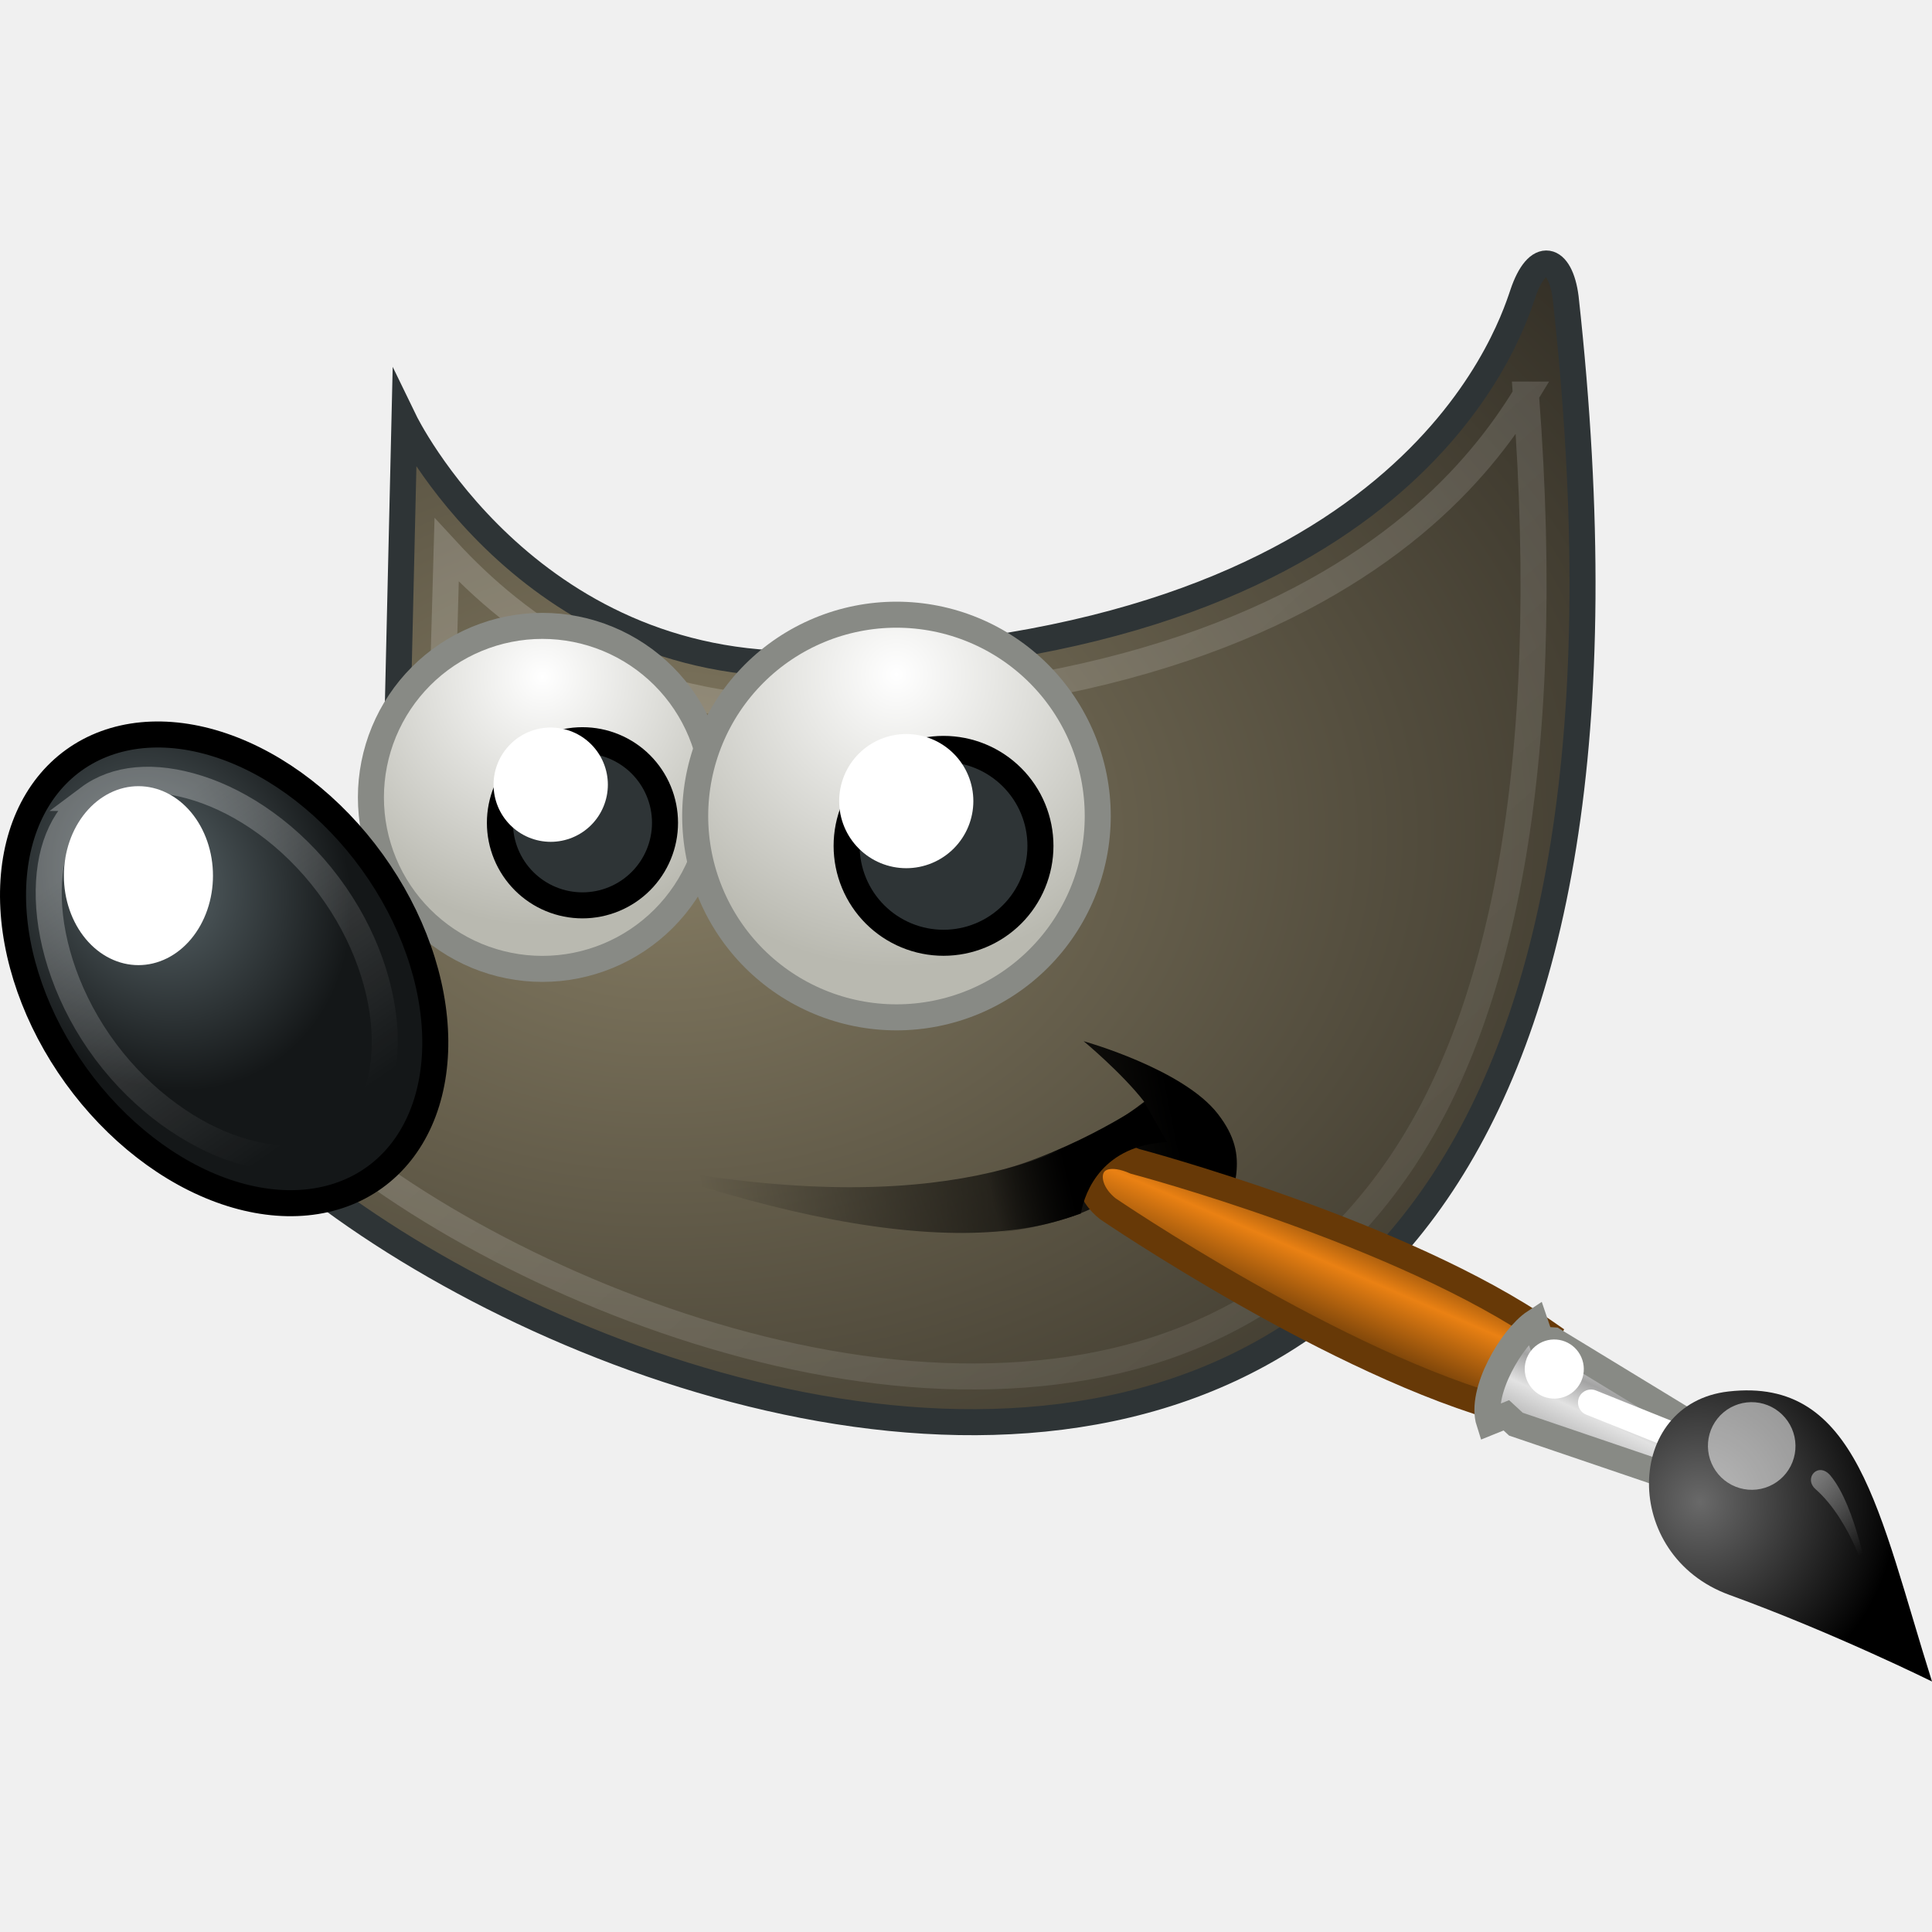
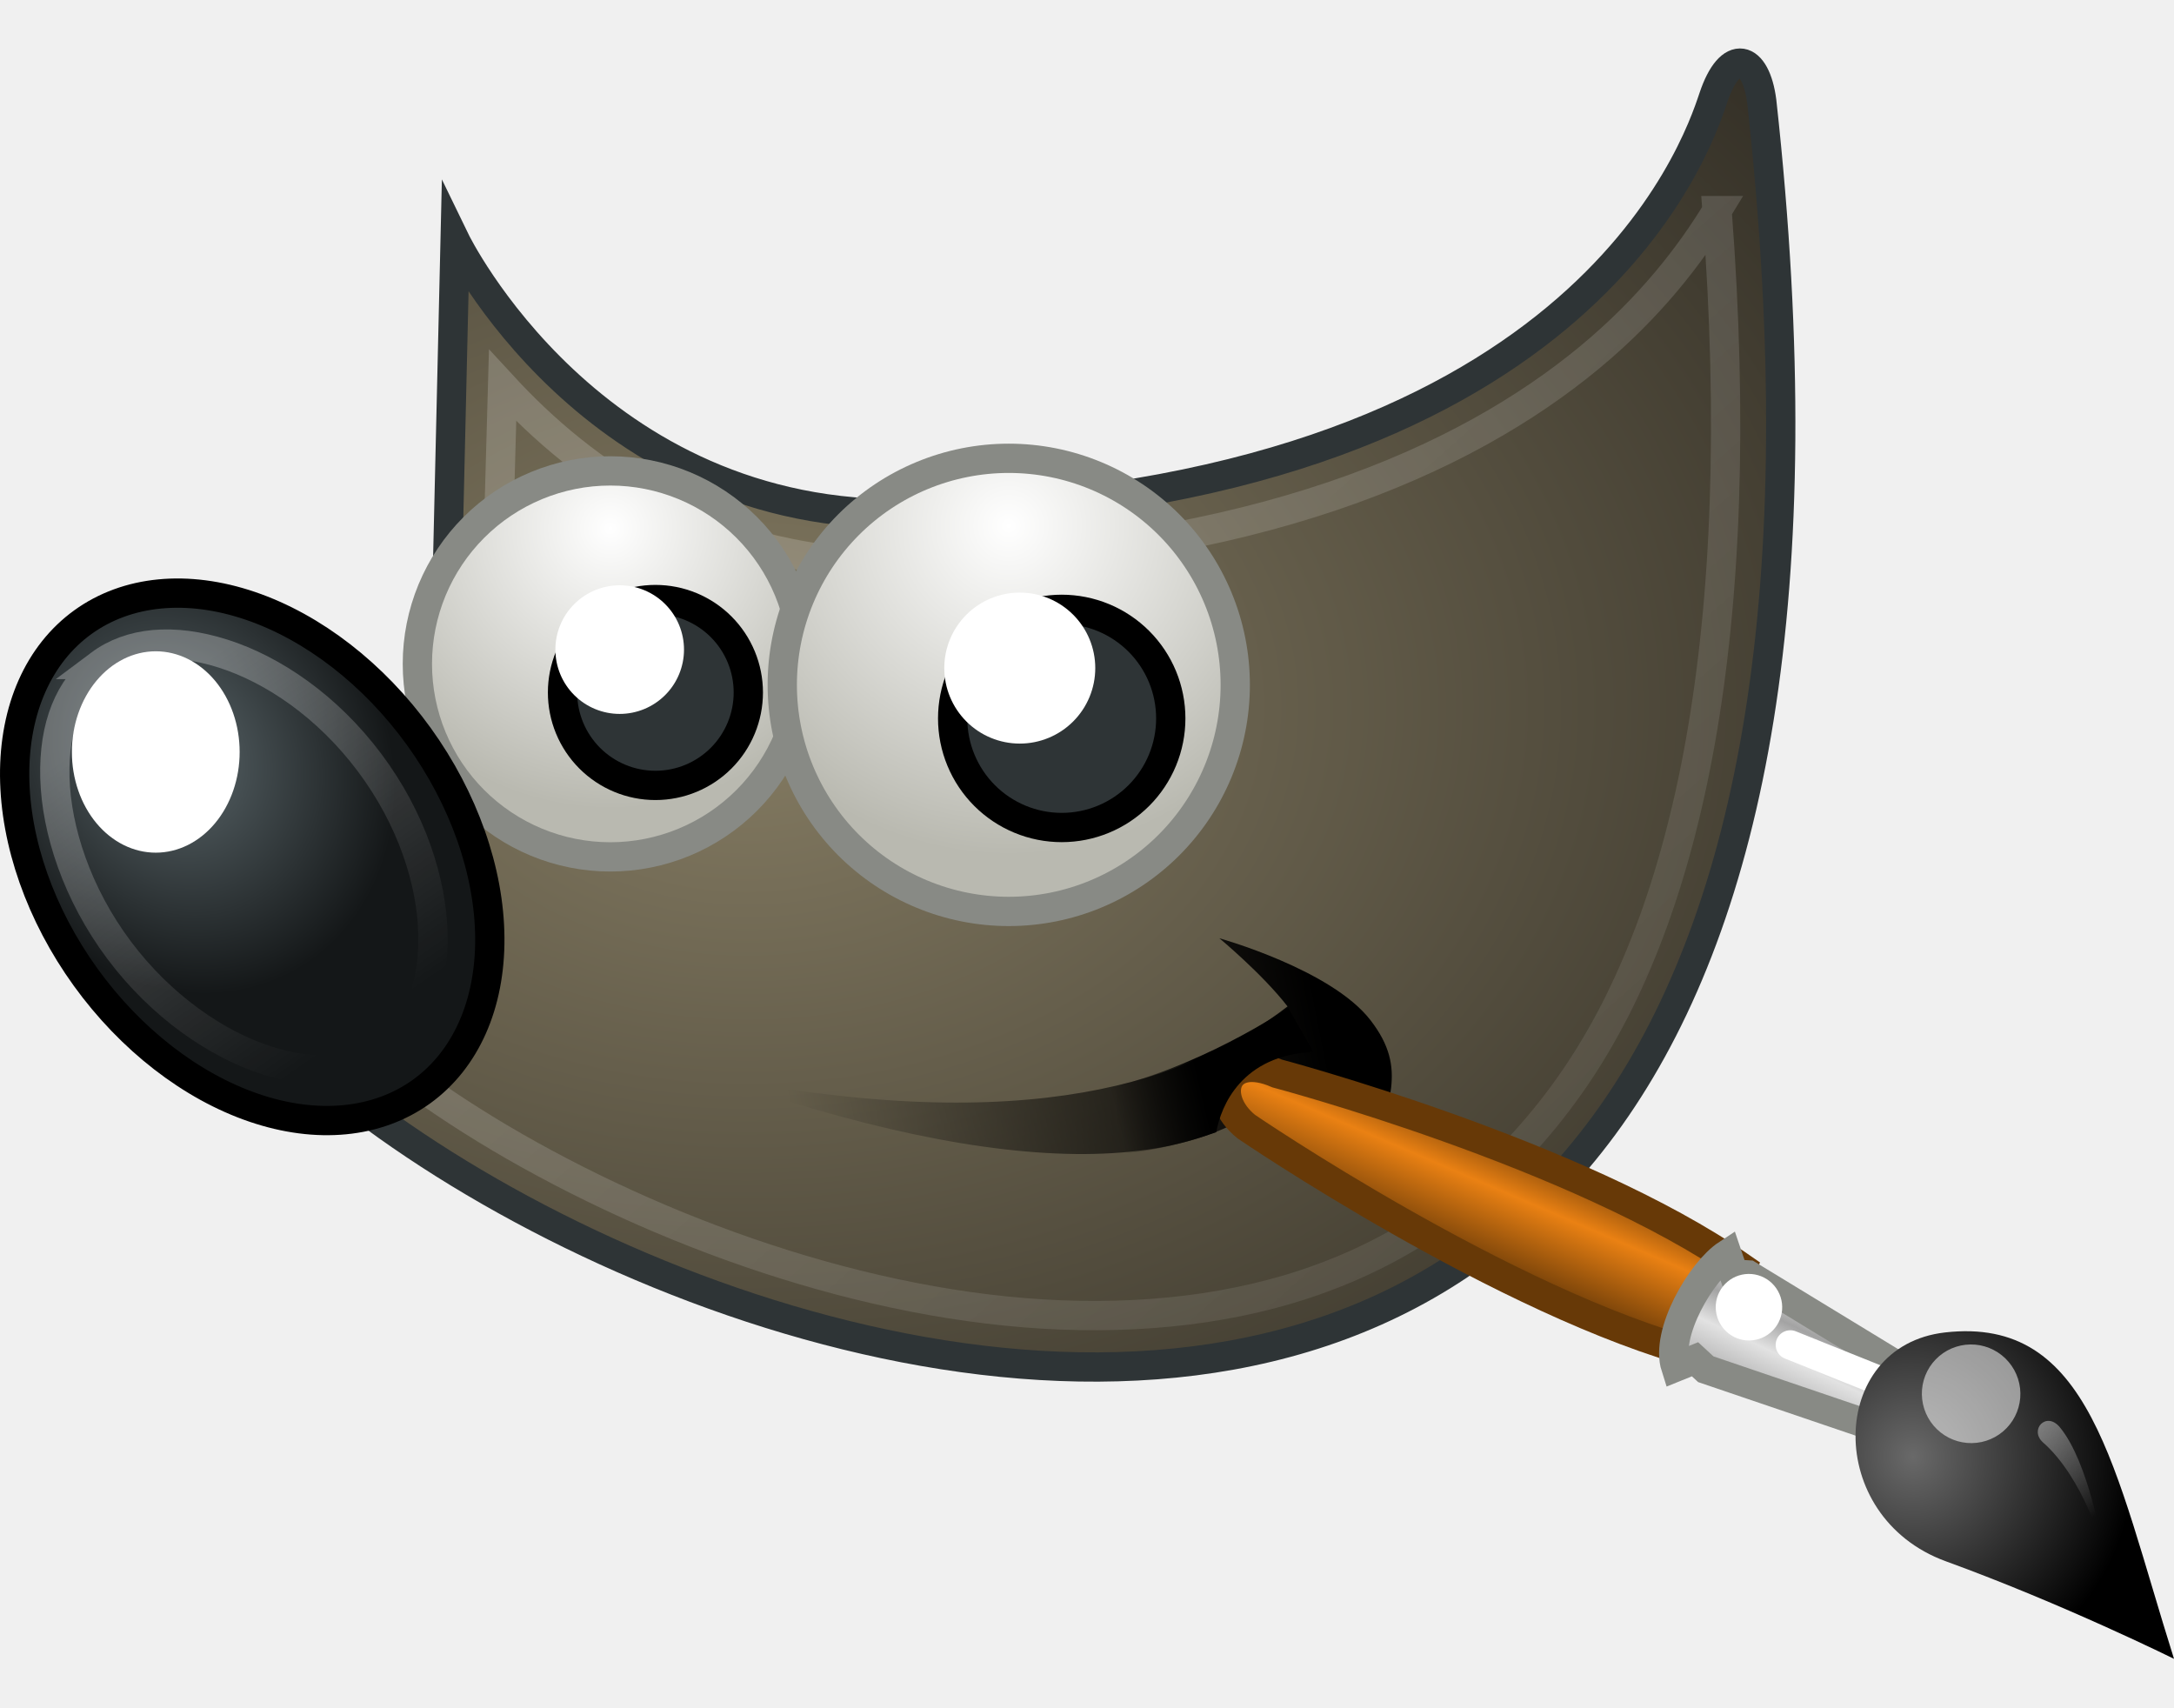
- <svg xmlns="http://www.w3.org/2000/svg" width="512" height="512" viewBox="0 0 512 512" fill="none" version="1.1" id="svg117">
-   <g clip-path="url(#clip0_419_13)" id="g42" transform="matrix(1.047704,0,0,1.047704,-8.753856,-27.78742)">
+ <svg xmlns="http://www.w3.org/2000/svg" width="652" height="512" viewBox="0 0 652 512" fill="none" version="1.1" id="svg117">
+   <g clip-path="url(#clip0_419_13)" id="g42" transform="matrix(1.334185,0,0,1.334185,-11.14749,-105.3855)">
    <path fill-rule="evenodd" clip-rule="evenodd" d="m 110.66,132.991 c 0,0 30.661,63.228 102.392,61.444 150.32,-3.771 176.679,-82.186 180.451,-93.5 3.771,-11.313 9.541,-9.6 10.875,0.856 C 453.405,546.797 64.144,355.863 50.32,280.069 127.63,257.442 108.774,214.072 108.774,214.072 Z" fill="url(#paint0_radial_419_13)" stroke="#2e3436" stroke-width="6.583" stroke-miterlimit="10" id="path2" style="fill:url(#paint0_radial_419_13)" />
    <path fill-rule="evenodd" clip-rule="evenodd" d="m 167.87,320.705 c 71.881,14.376 108.487,1.046 129.911,-15.497 -5.657,-7.307 -15.321,-15.32 -15.321,-15.32 0,0 25.102,6.975 33.941,18.384 8.814,11.377 3.273,18.387 0.966,32.943 -5.135,-12.785 -14.719,-17.58 -16.017,-22.66 -19.267,26.634 -67.269,25.528 -133.48,2.15 z" fill="url(#paint1_linear_419_13)" id="path4" style="fill:url(#paint1_linear_419_13)" />
    <path opacity="0.185" fill-rule="evenodd" clip-rule="evenodd" d="m 394.333,126.333 c -5.994,9.887 -15.002,21.687 -28.666,33 -28.074,23.243 -75.206,44.399 -152.334,46.334 -45.06,1.12 -74.162,-20.631 -92,-40 L 120,213.333 c 1.452,4.468 4.432,14.832 -0.667,29 -5.486,15.246 -22.981,30.842 -53,42.667 2.67,5.568 5.285,11.132 13.333,19 10.965,10.719 26.208,22.273 44.333,32.667 36.25,20.788 83.217,37.261 127,38 43.783,0.739 83.809,-13.169 111.333,-53.334 25.374,-37.026 39.28,-99.711 32,-195 z" stroke="url(#paint2_linear_419_13)" stroke-width="6.583" stroke-miterlimit="10" id="path6" style="stroke:url(#paint2_linear_419_13)" />
    <path fill-rule="evenodd" clip-rule="evenodd" d="m 188.913,228.215 c 0.002,5.696 -1.119,11.337 -3.298,16.6 -2.179,5.263 -5.373,10.045 -9.4,14.073 -4.028,4.029 -8.809,7.224 -14.072,9.404 -5.262,2.181 -10.903,3.303 -16.599,3.303 -5.696,0 -11.336,-1.122 -16.599,-3.303 -5.262,-2.18 -10.044,-5.375 -14.071,-9.404 -4.028,-4.028 -7.222,-8.81 -9.401,-14.073 -2.179,-5.263 -3.299,-10.904 -3.298,-16.6 -10e-4,-5.697 1.119,-11.337 3.298,-16.6 2.179,-5.264 5.373,-10.046 9.401,-14.074 4.027,-4.028 8.809,-7.224 14.071,-9.404 5.263,-2.18 10.903,-3.303 16.599,-3.303 5.696,0 11.337,1.123 16.599,3.303 5.263,2.18 10.044,5.376 14.072,9.404 4.027,4.028 7.221,8.81 9.4,14.074 2.179,5.263 3.3,10.903 3.298,16.6 z" fill="url(#paint3_radial_419_13)" stroke="#888a85" stroke-width="6.583" stroke-miterlimit="10" id="path8" style="fill:url(#paint3_radial_419_13)" />
    <path fill-rule="evenodd" clip-rule="evenodd" d="m 102.519,244.555 c 10.095,13.992 15.829,30.259 15.94,45.222 0.112,14.963 -5.408,27.396 -15.344,34.564 -9.937,7.169 -23.476,8.485 -37.64,3.66 C 51.311,323.176 37.683,312.605 27.588,298.613 17.494,284.62 11.76,268.354 11.649,253.391 c -0.112,-14.963 5.408,-27.396 15.344,-34.565 9.936,-7.168 23.476,-8.485 37.64,-3.66 14.164,4.825 27.792,15.397 37.886,29.389 z" fill="url(#paint4_radial_419_13)" stroke="#000000" stroke-width="6.583" stroke-miterlimit="10" id="path10" style="fill:url(#paint4_radial_419_13)" />
    <path fill-rule="evenodd" clip-rule="evenodd" d="m 176.567,234.64 c 0.001,2.742 -0.539,5.458 -1.588,7.992 -1.049,2.535 -2.587,4.837 -4.526,6.777 -1.939,1.94 -4.241,3.478 -6.775,4.528 -2.534,1.05 -5.25,1.59 -7.993,1.59 -2.742,0 -5.458,-0.54 -7.992,-1.59 -2.534,-1.05 -4.836,-2.588 -6.775,-4.528 -1.939,-1.94 -3.477,-4.242 -4.526,-6.777 -1.049,-2.534 -1.589,-5.25 -1.588,-7.992 -0.001,-2.743 0.539,-5.459 1.588,-7.993 1.049,-2.534 2.587,-4.837 4.526,-6.777 1.939,-1.94 4.241,-3.478 6.775,-4.528 2.534,-1.05 5.25,-1.59 7.992,-1.59 2.743,0 5.459,0.54 7.993,1.59 2.534,1.05 4.836,2.588 6.775,4.528 1.939,1.94 3.477,4.243 4.526,6.777 1.049,2.534 1.589,5.25 1.588,7.993 z" fill="#2e3436" stroke="#000000" stroke-width="6.583" stroke-miterlimit="10" id="path12" />
    <path opacity="0.281" fill-rule="evenodd" clip-rule="evenodd" d="m 30.776,228.356 c -6.815,5.104 -10.407,13.741 -10.083,25.46 0.324,11.72 4.949,26.069 14.441,38.743 9.493,12.674 21.962,21.148 33.117,24.755 11.155,3.606 20.453,2.588 27.268,-2.516 6.815,-5.104 10.419,-14.153 10.15,-25.927 -0.27,-11.773 -4.77,-25.829 -14.242,-38.476 -9.472,-12.646 -21.695,-20.918 -32.917,-24.488 -11.223,-3.57 -20.92,-2.655 -27.735,2.449 z" stroke="url(#paint5_linear_419_13)" stroke-width="6.583" stroke-miterlimit="10" id="path14" style="stroke:url(#paint5_linear_419_13)" />
    <path fill-rule="evenodd" clip-rule="evenodd" d="m 62.225,248.014 c 6e-4,2.971 -0.487,5.914 -1.434,8.66 -0.947,2.746 -2.336,5.241 -4.087,7.343 -1.751,2.102 -3.83,3.769 -6.118,4.906 -2.288,1.138 -4.74,1.723 -7.217,1.723 -2.477,0 -4.929,-0.585 -7.217,-1.723 -2.288,-1.137 -4.367,-2.804 -6.118,-4.906 -1.751,-2.102 -3.14,-4.597 -4.087,-7.343 -0.947,-2.746 -1.435,-5.689 -1.434,-8.66 -6e-4,-2.972 0.487,-5.915 1.434,-8.661 0.947,-2.746 2.336,-5.241 4.087,-7.343 1.751,-2.102 3.83,-3.769 6.118,-4.906 2.288,-1.138 4.74,-1.723 7.217,-1.723 2.477,0 4.929,0.585 7.217,1.723 2.288,1.137 4.367,2.804 6.118,4.906 1.751,2.102 3.14,4.597 4.087,7.343 0.947,2.746 1.435,5.689 1.434,8.661 z" fill="#ffffff" id="path16" />
    <path fill-rule="evenodd" clip-rule="evenodd" d="m 162.11,225.002 c 0,3.834 -1.523,7.511 -4.234,10.222 -2.711,2.711 -6.388,4.234 -10.222,4.234 -3.834,0 -7.511,-1.523 -10.222,-4.234 -2.711,-2.711 -4.234,-6.388 -4.234,-10.222 0,-3.834 1.523,-7.511 4.234,-10.222 2.711,-2.711 6.388,-4.235 10.222,-4.235 3.834,0 7.511,1.524 10.222,4.235 2.711,2.711 4.234,6.388 4.234,10.222 z" fill="#ffffff" id="path18" />
    <path fill-rule="evenodd" clip-rule="evenodd" d="m 286.023,232.929 c 10e-4,6.687 -1.314,13.308 -3.872,19.487 -2.558,6.178 -6.308,11.792 -11.035,16.521 -4.728,4.729 -10.341,8.48 -16.519,11.039 -6.178,2.56 -12.799,3.877 -19.486,3.877 -6.687,0 -13.308,-1.317 -19.486,-3.877 -6.178,-2.559 -11.791,-6.31 -16.519,-11.039 -4.727,-4.729 -8.477,-10.343 -11.035,-16.521 -2.558,-6.179 -3.873,-12.8 -3.872,-19.487 -0.001,-6.687 1.314,-13.309 3.872,-19.487 2.558,-6.179 6.308,-11.793 11.035,-16.522 4.728,-4.729 10.341,-8.48 16.519,-11.039 6.178,-2.56 12.799,-3.877 19.486,-3.877 6.687,0 13.308,1.317 19.486,3.877 6.178,2.559 11.791,6.31 16.519,11.039 4.727,4.729 8.477,10.343 11.035,16.522 2.558,6.178 3.873,12.8 3.872,19.487 z" fill="url(#paint6_radial_419_13)" stroke="#888a85" stroke-width="6.583" stroke-miterlimit="10" id="path20" style="fill:url(#paint6_radial_419_13)" />
    <path fill-rule="evenodd" clip-rule="evenodd" d="m 271.529,240.471 c 10e-4,3.22 -0.632,6.408 -1.864,9.383 -1.231,2.975 -3.037,5.678 -5.313,7.955 -2.276,2.277 -4.979,4.083 -7.954,5.316 -2.974,1.232 -6.162,1.866 -9.382,1.866 -3.22,0 -6.408,-0.634 -9.382,-1.866 -2.975,-1.233 -5.678,-3.039 -7.954,-5.316 -2.276,-2.277 -4.082,-4.98 -5.313,-7.955 -1.232,-2.975 -1.865,-6.163 -1.864,-9.383 -10e-4,-3.22 0.632,-6.408 1.864,-9.383 1.231,-2.975 3.037,-5.678 5.313,-7.955 2.276,-2.277 4.979,-4.083 7.954,-5.316 2.974,-1.232 6.162,-1.866 9.382,-1.866 3.22,0 6.408,0.634 9.382,1.866 2.975,1.233 5.678,3.039 7.954,5.316 2.276,2.277 4.082,4.98 5.313,7.955 1.232,2.975 1.865,6.163 1.864,9.383 z" fill="#2e3436" stroke="#000000" stroke-width="6.583" stroke-miterlimit="10" id="path22" />
    <path fill-rule="evenodd" clip-rule="evenodd" d="m 254.558,229.157 c 0,4.501 -1.787,8.818 -4.97,12 -3.183,3.183 -7.499,4.971 -12,4.971 -4.501,0 -8.817,-1.788 -12,-4.971 -3.183,-3.182 -4.971,-7.499 -4.971,-12 0,-4.501 1.788,-8.817 4.971,-12 3.183,-3.182 7.499,-4.97 12,-4.97 4.501,0 8.817,1.788 12,4.97 3.183,3.183 4.97,7.499 4.97,12 z" fill="#ffffff" id="path24" />
    <path d="m 390.542,383.507 9.279,-19.642 C 362.856,338.118 295.449,320.28 295.449,320.28 c -11.736,-5.145 -15.139,5.353 -6.938,11.947 0,0 58.254,39.748 102.031,51.28 z" fill="url(#paint7_linear_419_13)" stroke="#673907" stroke-width="6.583" stroke-linecap="round" id="path26" style="fill:url(#paint7_linear_419_13)" />
    <path d="m 437.55,402.317 4.937,-11.682 -41.156,-25.074 -3.237,-0.204 -1.507,-4.443 c -5.794,3.818 -14.009,17.705 -11.551,25.357 l 4.335,-1.753 2.427,2.24 z" fill="url(#paint8_linear_419_13)" stroke="#888a85" stroke-width="6.583" stroke-linecap="round" id="path28" style="fill:url(#paint8_linear_419_13)" />
    <path d="m 410.792,381.286 27.249,10.932" stroke="#ffffff" stroke-width="6.583" stroke-linecap="round" stroke-linejoin="round" id="path30" />
    <path d="m 497.043,451.85 c -13.535,-42.909 -18.771,-77.094 -51.48,-73.361 -26.359,3.008 -27.327,41.422 0.213,51.444 26.529,9.654 51.267,21.917 51.267,21.917 z" fill="url(#paint9_radial_419_13)" id="path32" style="fill:url(#paint9_radial_419_13)" />
    <path opacity="0.528" d="m 448.049,381.712 c 1.384,-0.443 2.843,-0.608 4.292,-0.486 1.449,0.122 2.861,0.529 4.155,1.197 1.294,0.668 2.444,1.585 3.385,2.698 0.942,1.112 1.655,2.399 2.1,3.786 0.446,1.388 0.614,2.848 0.495,4.299 -0.118,1.451 -0.521,2.864 -1.186,4.158 -0.664,1.293 -1.576,2.443 -2.685,3.382 -1.109,0.939 -2.392,1.65 -3.777,2.092 -1.384,0.442 -2.843,0.607 -4.292,0.485 -1.449,-0.122 -2.861,-0.529 -4.155,-1.197 -1.294,-0.668 -2.444,-1.585 -3.386,-2.697 -0.941,-1.113 -1.654,-2.4 -2.1,-3.787 -0.445,-1.387 -0.613,-2.848 -0.494,-4.299 0.118,-1.451 0.521,-2.864 1.185,-4.158 0.665,-1.293 1.577,-2.442 2.686,-3.382 1.109,-0.939 2.392,-1.65 3.777,-2.091 z" fill="#ffffff" id="path34" />
    <path d="m 399.211,365.686 c 0.934,-0.299 1.918,-0.41 2.896,-0.328 0.978,0.082 1.931,0.357 2.804,0.808 0.873,0.451 1.649,1.069 2.284,1.82 0.635,0.75 1.117,1.619 1.417,2.555 0.301,0.936 0.414,1.922 0.334,2.901 -0.08,0.979 -0.352,1.932 -0.8,2.805 -0.448,0.873 -1.064,1.648 -1.812,2.282 -0.748,0.634 -1.614,1.113 -2.548,1.411 -0.935,0.299 -1.919,0.41 -2.897,0.328 -0.978,-0.083 -1.93,-0.357 -2.803,-0.808 -0.873,-0.451 -1.649,-1.069 -2.285,-1.82 -0.635,-0.751 -1.116,-1.619 -1.417,-2.555 -0.3,-0.936 -0.413,-1.922 -0.333,-2.901 0.08,-0.979 0.352,-1.932 0.8,-2.805 0.448,-0.873 1.064,-1.648 1.812,-2.282 0.748,-0.634 1.614,-1.113 2.548,-1.411 z" fill="#ffffff" id="path36" />
    <path opacity="0.428" d="m 480.997,426.766 c 0,0 -4.303,-15.544 -13.377,-23.538 -3.21,-2.828 0.708,-7.115 3.754,-3.441 6.578,7.936 9.623,26.979 9.623,26.979 z" fill="url(#paint10_linear_419_13)" id="path38" style="fill:url(#paint10_linear_419_13)" />
    <path fill-rule="evenodd" clip-rule="evenodd" d="m 245.366,338.523 c 15.972,1.526 30.396,-2.903 36.394,-5.056 1.047,-5.924 5.723,-17.294 21.825,-18.043 l -5.657,-9.899 c 0,0 -20.978,14.378 -43.37,18.62 z" fill="url(#paint11_linear_419_13)" id="path40" style="fill:url(#paint11_linear_419_13)" />
  </g>
  <defs id="defs115">
    <radialGradient id="paint0_radial_419_13" cx="0" cy="0" r="1" gradientUnits="userSpaceOnUse" gradientTransform="matrix(363.611,0,0,265.964,176.615,237.867)">
      <stop stop-color="#857C63" id="stop44" />
      <stop offset="1" stop-color="#221F19" id="stop46" />
    </radialGradient>
    <linearGradient id="paint1_linear_419_13" x1="304.145" y1="303.246" x2="185.351" y2="326.816" gradientUnits="userSpaceOnUse">
      <stop id="stop49" />
      <stop offset="1" stop-opacity="0" id="stop51" />
    </linearGradient>
    <linearGradient id="paint2_linear_419_13" x1="159.667" y1="203.847" x2="421.595" y2="501.181" gradientUnits="userSpaceOnUse">
      <stop stop-color="white" id="stop54" />
      <stop offset="1" stop-color="white" stop-opacity="0" id="stop56" />
    </linearGradient>
    <radialGradient id="paint3_radial_419_13" cx="0" cy="0" r="1" gradientUnits="userSpaceOnUse" gradientTransform="matrix(63.172,0,0,63.172,145.544,197.695)">
      <stop stop-color="white" id="stop59" />
      <stop offset="1" stop-color="#B9B9B0" id="stop61" />
    </radialGradient>
    <radialGradient id="paint4_radial_419_13" cx="0" cy="0" r="1" gradientUnits="userSpaceOnUse" gradientTransform="matrix(41.09654,-23.7271,27.69345,47.96646,47.7204,248.917)">
      <stop stop-color="#5B676B" id="stop64" />
      <stop offset="1" stop-color="#141718" id="stop66" />
    </radialGradient>
    <linearGradient id="paint5_linear_419_13" x1="40.293" y1="237.302" x2="90.04" y2="309.423" gradientUnits="userSpaceOnUse">
      <stop stop-color="white" id="stop69" />
      <stop offset="1" stop-color="white" stop-opacity="0" id="stop71" />
    </linearGradient>
    <radialGradient id="paint6_radial_419_13" cx="0" cy="0" r="1" gradientUnits="userSpaceOnUse" gradientTransform="matrix(74.1585,0,0,74.1584,235.111,197.102)">
      <stop stop-color="white" id="stop74" />
      <stop offset="1" stop-color="#B9B9B0" id="stop76" />
    </radialGradient>
    <linearGradient id="paint7_linear_419_13" x1="366.021" y1="341.516" x2="345.252" y2="389.746" gradientUnits="userSpaceOnUse">
      <stop stop-color="#6E3D09" id="stop79" />
      <stop offset="0.242" stop-color="#EA8113" id="stop81" />
      <stop offset="0.621" stop-color="#5C3307" id="stop83" />
      <stop offset="1" stop-color="#E07C12" id="stop85" />
    </linearGradient>
    <linearGradient id="paint8_linear_419_13" x1="414.235" y1="394.293" x2="423.415" y2="374.683" gradientUnits="userSpaceOnUse">
      <stop stop-color="#BDBDBD" id="stop88" />
      <stop offset="0.333" stop-color="#E2E2E2" id="stop90" />
      <stop offset="0.667" stop-color="#A3A3A3" id="stop92" />
      <stop offset="1" stop-color="#DDDDDD" id="stop94" />
    </linearGradient>
    <radialGradient id="paint9_radial_419_13" cx="0" cy="0" r="1" gradientUnits="userSpaceOnUse" gradientTransform="matrix(-15.4475,-48.97234,47.1159,-14.86192,438.376,406.383)">
      <stop stop-color="#696969" id="stop97" />
      <stop offset="1" id="stop99" />
    </radialGradient>
    <linearGradient id="paint10_linear_419_13" x1="468.733" y1="395.634" x2="481.761" y2="418.308" gradientUnits="userSpaceOnUse">
      <stop stop-color="white" id="stop102" />
      <stop offset="1" stop-color="white" stop-opacity="0" id="stop104" />
    </linearGradient>
    <linearGradient id="paint11_linear_419_13" x1="279.071" y1="325.795" x2="259.508" y2="330.509" gradientUnits="userSpaceOnUse">
      <stop id="stop107" />
      <stop offset="1" stop-opacity="0" id="stop109" />
    </linearGradient>
    <clipPath id="clip0_419_13">
-       <rect width="512" height="512" fill="white" id="rect112" />
+       <rect width="512" height="512" fill="#ffffff" id="rect112" x="0" y="0" />
    </clipPath>
  </defs>
</svg>
